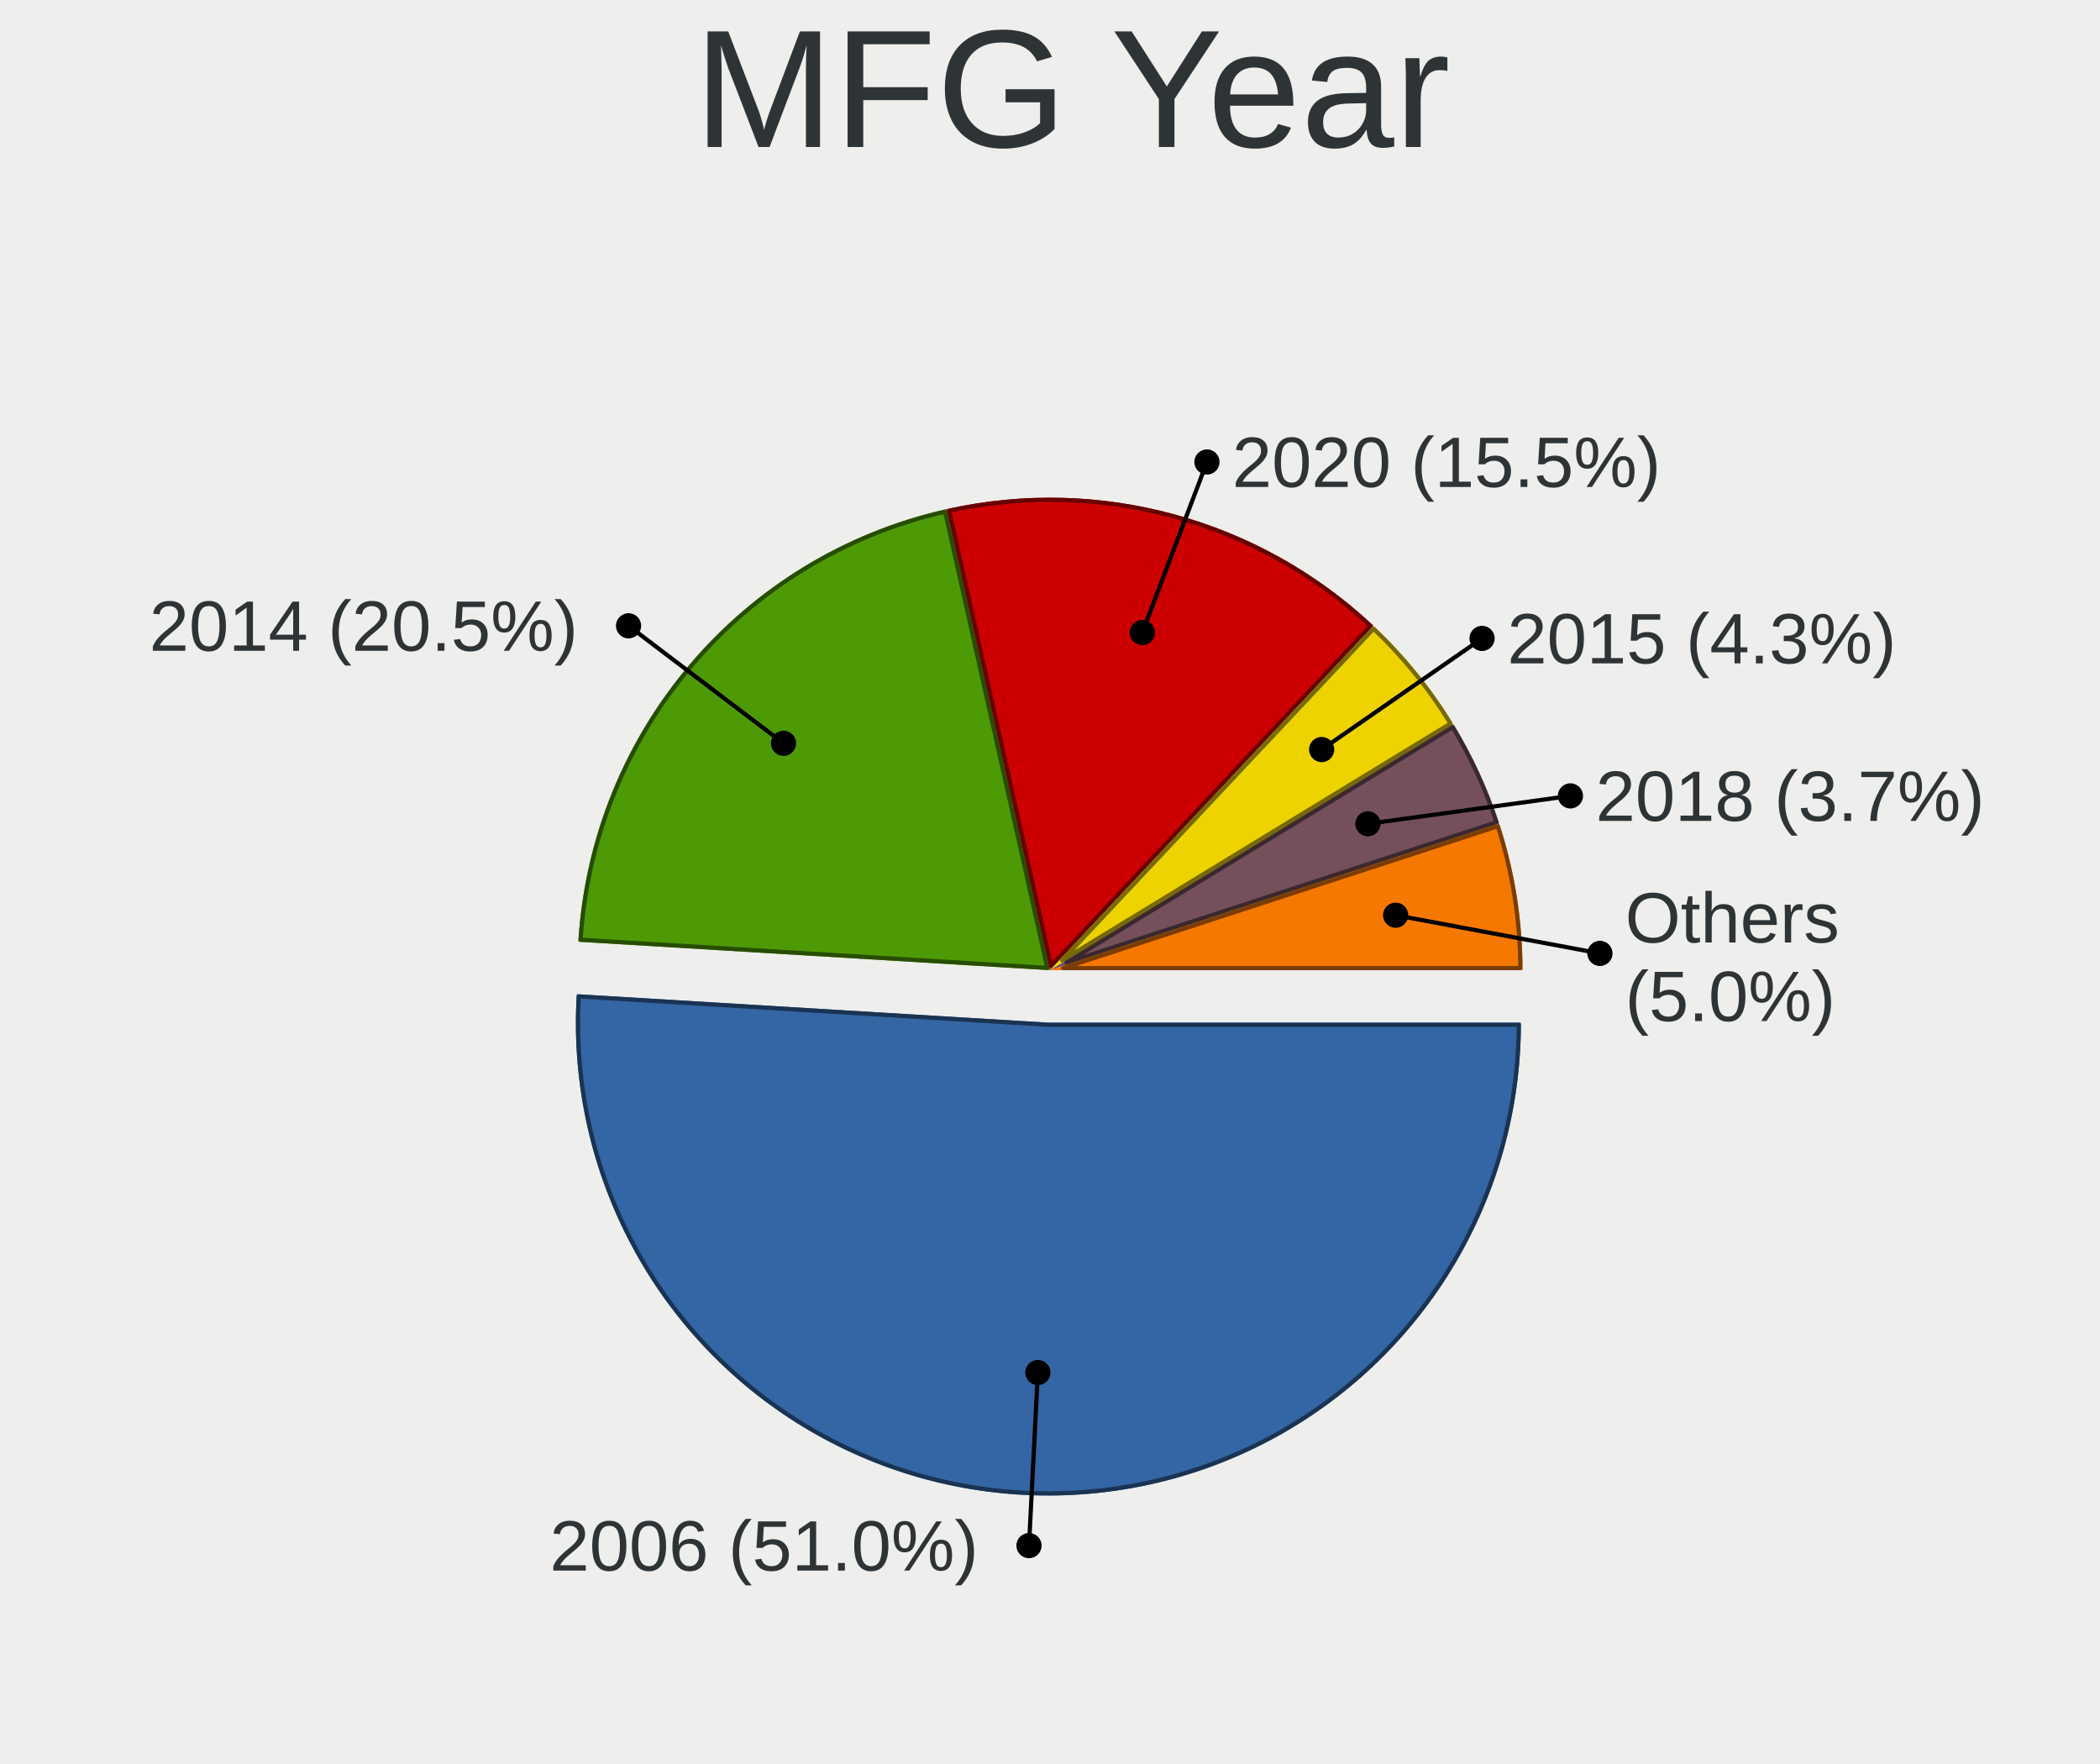
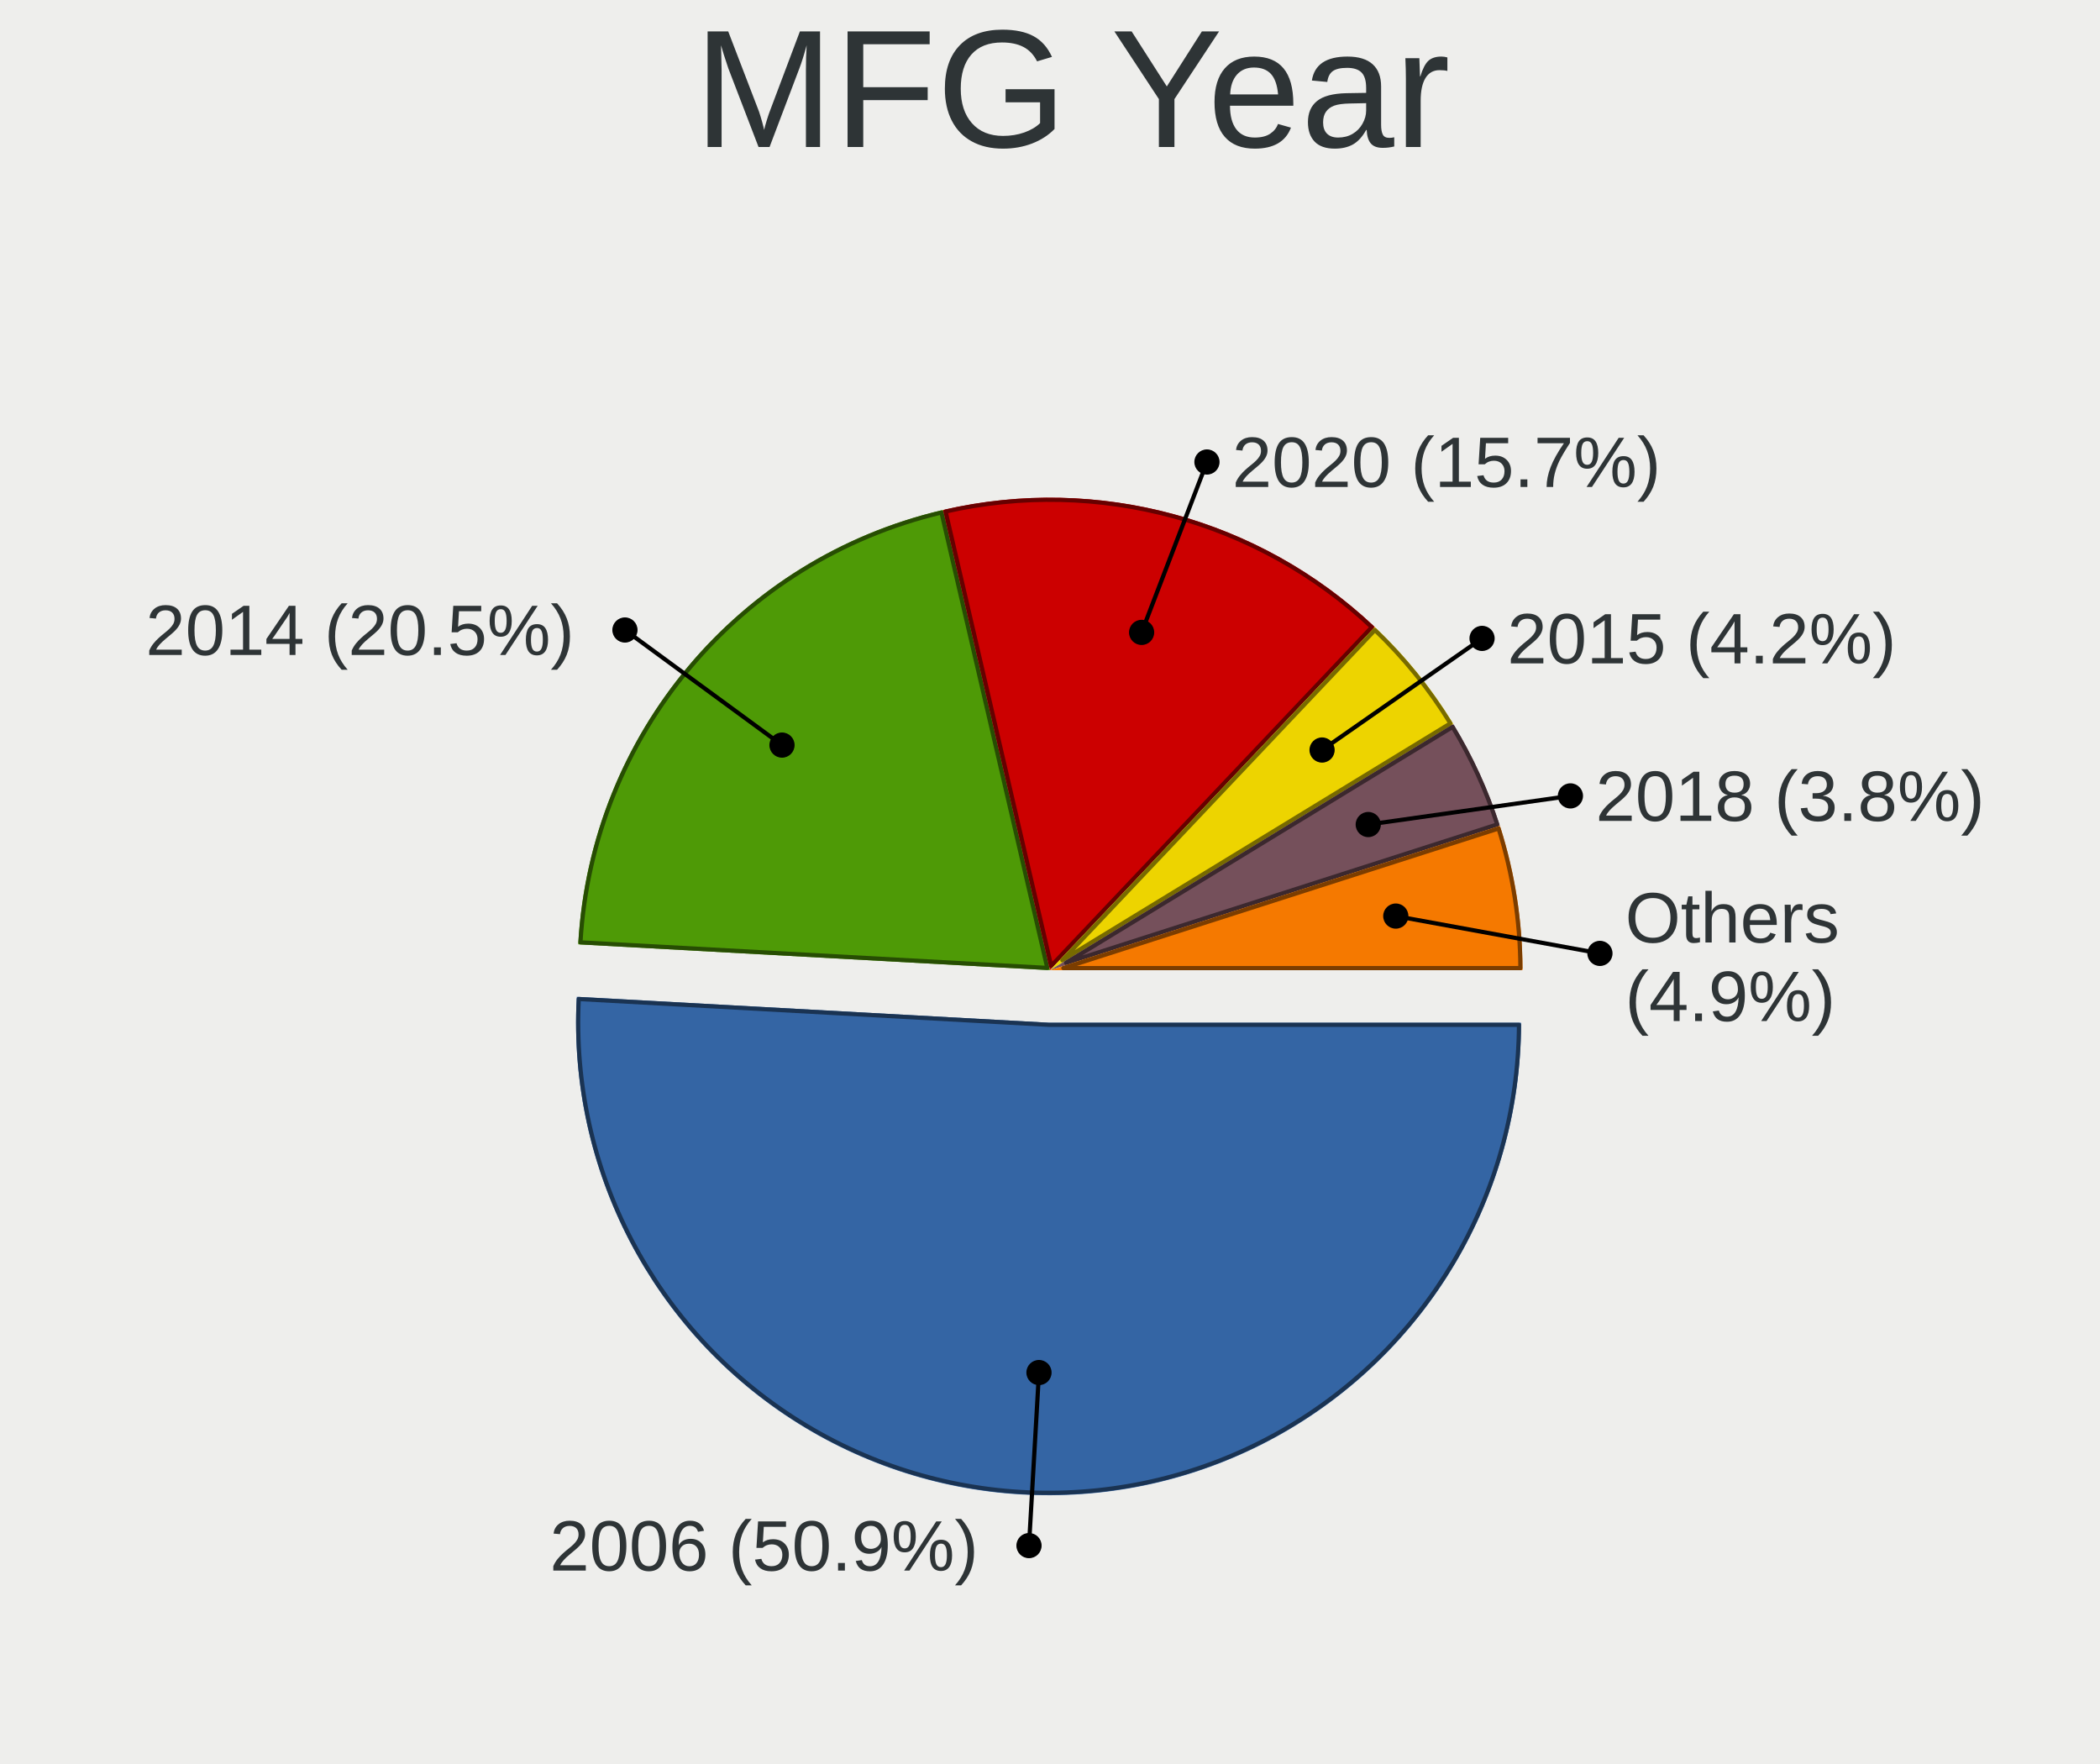
<svg xmlns="http://www.w3.org/2000/svg" width="500" height="420" version="1.0" id="ezcGraph">
  <defs />
  <g id="ezcGraphChart" color-rendering="optimizeQuality" shape-rendering="geometricPrecision" text-rendering="optimizeLegibility">
    <path d=" M 0,420 L 0,0 L 500,0 L 500,420 L 0,420 z " style="fill: #eeeeec; fill-opacity: 1.00; stroke: none;" id="ezcGraphPolygon_1" />
    <path d=" M 0,42 L 0,0 L 500,0 L 500,42 L 0,42 z " style="fill: #000000; fill-opacity: 0.00; stroke: none;" id="ezcGraphPolygon_2" />
-     <path d="M 249.62,243.49 L 362.12,243.49 A 112.50,112.50 0 1,1 137.33,236.71 z" style="fill: #3465a4; fill-opacity: 1.00; stroke: none; cursor: pointer;" id="ezcGraphCircleSector_4" />
-     <path d="M 249.61,243.99 L 361.62,243.99 A 112.00,112.00 0 1,1 137.80,237.24 z" style="fill: none; stroke: #1a3352; stroke-width: 1; stroke-opacity: 1.00; stroke-linecap: round; stroke-linejoin: round;" id="ezcGraphCircleSector_5" />
-     <path d="M 250.00,231.00 L 137.70,224.22 A 112.50,112.50 0 0,1 225.40,121.22 z" style="fill: #4e9a06; fill-opacity: 1.00; stroke: none; cursor: pointer;" id="ezcGraphCircleSector_6" />
-     <path d="M 249.37,230.46 L 138.23,223.75 A 112.00,112.00 0 0,1 225.02,121.82 z" style="fill: none; stroke: #274d03; stroke-width: 1; stroke-opacity: 1.00; stroke-linecap: round; stroke-linejoin: round;" id="ezcGraphCircleSector_7" />
-     <path d="M 250.00,231.00 L 225.40,121.22 A 112.50,112.50 0 0,1 327.02,149.00 z" style="fill: #cc0000; fill-opacity: 1.00; stroke: none; cursor: pointer;" id="ezcGraphCircleSector_8" />
-     <path d="M 250.28,229.97 L 226.00,121.60 A 112.00,112.00 0 0,1 326.31,149.02 z" style="fill: none; stroke: #660000; stroke-width: 1; stroke-opacity: 1.00; stroke-linecap: round; stroke-linejoin: round;" id="ezcGraphCircleSector_9" />
-     <path d="M 250.00,231.00 L 327.02,149.00 A 112.50,112.50 0 0,1 346.05,172.43 z" style="fill: #edd400; fill-opacity: 1.00; stroke: none; cursor: pointer;" id="ezcGraphCircleSector_10" />
-     <path d="M 252.89,228.65 L 327.04,149.70 A 112.00,112.00 0 0,1 345.36,172.26 z" style="fill: none; stroke: #776a00; stroke-width: 1; stroke-opacity: 1.00; stroke-linecap: round; stroke-linejoin: round;" id="ezcGraphCircleSector_11" />
-     <path d="M 250.00,231.00 L 346.05,172.43 A 112.50,112.50 0 0,1 356.95,196.09 z" style="fill: #75505b; fill-opacity: 1.00; stroke: none; cursor: pointer;" id="ezcGraphCircleSector_12" />
-     <path d="M 253.92,229.19 L 345.88,173.12 A 112.00,112.00 0 0,1 356.31,195.77 z" style="fill: none; stroke: #3b282e; stroke-width: 1; stroke-opacity: 1.00; stroke-linecap: round; stroke-linejoin: round;" id="ezcGraphCircleSector_13" />
-     <path d="M 250.00,231.00 L 356.95,196.09 A 112.50,112.50 0 0,1 362.50,231.00 z" style="fill: #f57900; fill-opacity: 1.00; stroke: none;" id="ezcGraphCircleSector_14" />
-     <path d="M 253.14,230.50 L 356.63,196.72 A 112.00,112.00 0 0,1 362.00,230.50 z" style="fill: none; stroke: #7b3d00; stroke-width: 1; stroke-opacity: 1.00; stroke-linecap: round; stroke-linejoin: round;" id="ezcGraphCircleSector_15" />
-     <path d=" M 186.551,176.975 L 149.655,149" style="fill: none; stroke: #000000; stroke-width: 1; stroke-opacity: 1.00; stroke-linecap: round; stroke-linejoin: round;" id="ezcGraphLine_16" />
-     <ellipse cx="186.551" cy="176.975" rx="3" ry="3" style="fill: #000000; fill-opacity: 1.00; stroke: none;" id="ezcGraphCircle_17" />
-     <ellipse cx="149.655" cy="149" rx="3" ry="3" style="fill: #000000; fill-opacity: 1.00; stroke: none;" id="ezcGraphCircle_18" />
-     <path d=" M 247.11,326.79 L 245,368" style="fill: none; stroke: #000000; stroke-width: 1; stroke-opacity: 1.00; stroke-linecap: round; stroke-linejoin: round;" id="ezcGraphLine_20" />
-     <ellipse cx="247.11" cy="326.79" rx="3" ry="3" style="fill: #000000; fill-opacity: 1.00; stroke: none;" id="ezcGraphCircle_21" />
+     <path d="M 249.66,243.50 L 362.16,243.50 A 112.50,112.50 0 1,1 137.33,237.33 z" style="fill: #3465a4; fill-opacity: 1.00; stroke: none; cursor: pointer;" id="ezcGraphCircleSector_4" />
+     <path d="M 249.64,244.00 L 361.66,244.00 A 112.00,112.00 0 1,1 137.80,237.86 z" style="fill: none; stroke: #1a3352; stroke-width: 1; stroke-opacity: 1.00; stroke-linecap: round; stroke-linejoin: round;" id="ezcGraphCircleSector_5" />
+     <path d="M 250.00,231.00 L 137.67,224.84 A 112.50,112.50 0 0,1 224.54,121.42 z" style="fill: #4e9a06; fill-opacity: 1.00; stroke: none; cursor: pointer;" id="ezcGraphCircleSector_6" />
+     <path d="M 249.36,230.46 L 138.20,224.37 A 112.00,112.00 0 0,1 224.16,122.02 z" style="fill: none; stroke: #274d03; stroke-width: 1; stroke-opacity: 1.00; stroke-linecap: round; stroke-linejoin: round;" id="ezcGraphCircleSector_7" />
+     <path d="M 250.00,231.00 L 224.54,121.42 A 112.50,112.50 0 0,1 327.34,149.30 z" style="fill: #cc0000; fill-opacity: 1.00; stroke: none; cursor: pointer;" id="ezcGraphCircleSector_8" />
+     <path d="M 250.28,229.98 L 225.14,121.79 A 112.00,112.00 0 0,1 326.63,149.32 z" style="fill: none; stroke: #660000; stroke-width: 1; stroke-opacity: 1.00; stroke-linecap: round; stroke-linejoin: round;" id="ezcGraphCircleSector_9" />
+     <path d="M 250.00,231.00 L 327.34,149.30 A 112.50,112.50 0 0,1 346.03,172.39 z" style="fill: #edd400; fill-opacity: 1.00; stroke: none; cursor: pointer;" id="ezcGraphCircleSector_10" />
+     <path d="M 252.94,228.62 L 327.36,150.01 A 112.00,112.00 0 0,1 345.34,172.23 z" style="fill: none; stroke: #776a00; stroke-width: 1; stroke-opacity: 1.00; stroke-linecap: round; stroke-linejoin: round;" id="ezcGraphCircleSector_11" />
+     <path d="M 250.00,231.00 L 346.03,172.39 A 112.50,112.50 0 0,1 357.12,196.63 z" style="fill: #75505b; fill-opacity: 1.00; stroke: none; cursor: pointer;" id="ezcGraphCircleSector_12" />
+     <path d="M 253.84,229.24 L 345.86,173.08 A 112.00,112.00 0 0,1 356.49,196.30 z" style="fill: none; stroke: #3b282e; stroke-width: 1; stroke-opacity: 1.00; stroke-linecap: round; stroke-linejoin: round;" id="ezcGraphCircleSector_13" />
+     <path d="M 250.00,231.00 L 357.12,196.63 A 112.50,112.50 0 0,1 362.50,231.00 z" style="fill: #f57900; fill-opacity: 1.00; stroke: none;" id="ezcGraphCircleSector_14" />
+     <path d="M 253.19,230.50 L 356.80,197.26 A 112.00,112.00 0 0,1 362.00,230.50 z" style="fill: none; stroke: #7b3d00; stroke-width: 1; stroke-opacity: 1.00; stroke-linecap: round; stroke-linejoin: round;" id="ezcGraphCircleSector_15" />
+     <path d=" M 186.19,177.402 L 148.795,150" style="fill: none; stroke: #000000; stroke-width: 1; stroke-opacity: 1.00; stroke-linecap: round; stroke-linejoin: round;" id="ezcGraphLine_16" />
+     <ellipse cx="186.19" cy="177.402" rx="3" ry="3" style="fill: #000000; fill-opacity: 1.00; stroke: none;" id="ezcGraphCircle_17" />
+     <ellipse cx="148.795" cy="150" rx="3" ry="3" style="fill: #000000; fill-opacity: 1.00; stroke: none;" id="ezcGraphCircle_18" />
+     <path d=" M 247.375,326.797 L 245,368" style="fill: none; stroke: #000000; stroke-width: 1; stroke-opacity: 1.00; stroke-linecap: round; stroke-linejoin: round;" id="ezcGraphLine_20" />
+     <ellipse cx="247.375" cy="326.797" rx="3" ry="3" style="fill: #000000; fill-opacity: 1.00; stroke: none;" id="ezcGraphCircle_21" />
    <ellipse cx="245" cy="368" rx="3" ry="3" style="fill: #000000; fill-opacity: 1.00; stroke: none;" id="ezcGraphCircle_22" />
-     <path d=" M 271.973,150.616 L 287.369,110" style="fill: none; stroke: #000000; stroke-width: 1; stroke-opacity: 1.00; stroke-linecap: round; stroke-linejoin: round;" id="ezcGraphLine_24" />
-     <ellipse cx="271.973" cy="150.616" rx="3" ry="3" style="fill: #000000; fill-opacity: 1.00; stroke: none;" id="ezcGraphCircle_25" />
+     <path d=" M 271.813,150.572 L 287.369,110" style="fill: none; stroke: #000000; stroke-width: 1; stroke-opacity: 1.00; stroke-linecap: round; stroke-linejoin: round;" id="ezcGraphLine_24" />
+     <ellipse cx="271.813" cy="150.572" rx="3" ry="3" style="fill: #000000; fill-opacity: 1.00; stroke: none;" id="ezcGraphCircle_25" />
    <ellipse cx="287.369" cy="110" rx="3" ry="3" style="fill: #000000; fill-opacity: 1.00; stroke: none;" id="ezcGraphCircle_26" />
-     <path d=" M 314.685,178.462 L 352.871,152" style="fill: none; stroke: #000000; stroke-width: 1; stroke-opacity: 1.00; stroke-linecap: round; stroke-linejoin: round;" id="ezcGraphLine_28" />
-     <ellipse cx="314.685" cy="178.462" rx="3" ry="3" style="fill: #000000; fill-opacity: 1.00; stroke: none;" id="ezcGraphCircle_29" />
+     <path d=" M 314.778,178.576 L 352.871,152" style="fill: none; stroke: #000000; stroke-width: 1; stroke-opacity: 1.00; stroke-linecap: round; stroke-linejoin: round;" id="ezcGraphLine_28" />
+     <ellipse cx="314.778" cy="178.576" rx="3" ry="3" style="fill: #000000; fill-opacity: 1.00; stroke: none;" id="ezcGraphCircle_29" />
    <ellipse cx="352.871" cy="152" rx="3" ry="3" style="fill: #000000; fill-opacity: 1.00; stroke: none;" id="ezcGraphCircle_30" />
-     <path d=" M 325.693,196.142 L 373.91,189.5" style="fill: none; stroke: #000000; stroke-width: 1; stroke-opacity: 1.00; stroke-linecap: round; stroke-linejoin: round;" id="ezcGraphLine_32" />
-     <ellipse cx="325.693" cy="196.142" rx="3" ry="3" style="fill: #000000; fill-opacity: 1.00; stroke: none;" id="ezcGraphCircle_33" />
+     <path d=" M 325.774,196.319 L 373.91,189.5" style="fill: none; stroke: #000000; stroke-width: 1; stroke-opacity: 1.00; stroke-linecap: round; stroke-linejoin: round;" id="ezcGraphLine_32" />
+     <ellipse cx="325.774" cy="196.319" rx="3" ry="3" style="fill: #000000; fill-opacity: 1.00; stroke: none;" id="ezcGraphCircle_33" />
    <ellipse cx="373.91" cy="189.5" rx="3" ry="3" style="fill: #000000; fill-opacity: 1.00; stroke: none;" id="ezcGraphCircle_34" />
-     <path d=" M 332.298,217.906 L 380.936,227" style="fill: none; stroke: #000000; stroke-width: 1; stroke-opacity: 1.00; stroke-linecap: round; stroke-linejoin: round;" id="ezcGraphLine_36" />
-     <ellipse cx="332.298" cy="217.906" rx="3" ry="3" style="fill: #000000; fill-opacity: 1.00; stroke: none;" id="ezcGraphCircle_37" />
+     <path d=" M 332.331,218.114 L 380.936,227" style="fill: none; stroke: #000000; stroke-width: 1; stroke-opacity: 1.00; stroke-linecap: round; stroke-linejoin: round;" id="ezcGraphLine_36" />
+     <ellipse cx="332.331" cy="218.114" rx="3" ry="3" style="fill: #000000; fill-opacity: 1.00; stroke: none;" id="ezcGraphCircle_37" />
    <ellipse cx="380.936" cy="227" rx="3" ry="3" style="fill: #000000; fill-opacity: 1.00; stroke: none;" id="ezcGraphCircle_38" />
    <g id="ezcGraphTextBox_3">
      <path d=" M 164.7,42 L 164.7,0.5 L 335.8,0.5 L 335.8,42 L 164.7,42 z " style="fill: #ffffff; fill-opacity: 0.00; stroke: none;" id="ezcGraphPolygon_40" />
      <text id="ezcGraphTextBox_3_text" x="165.2" text-length="169.6px" y="35" style="font-size: 40px; font-family: 'Arial'; fill: #2e3436; fill-opacity: 1.00; stroke: none;">MFG Year</text>
    </g>
    <g id="ezcGraphTextBox_19" style=" cursor: pointer;">
-       <path d=" M 35.035,158.5 L 35.035,140 L 144.655,140 L 144.655,158.5 L 35.035,158.5 z " style="fill: #ffffff; fill-opacity: 0.00; stroke: none;" id="ezcGraphPolygon_41" />
-       <text id="ezcGraphTextBox_19_text" x="35.535" text-length="108.12px" y="154.95" style="font-size: 17px; font-family: 'Arial'; fill: #2e3436; fill-opacity: 1.00; stroke: none;">2014 (20.5%)</text>
+       <path d=" M 34.175,159.5 L 34.175,141 L 143.795,141 L 143.795,159.5 L 34.175,159.5 z " style="fill: #ffffff; fill-opacity: 0.00; stroke: none;" id="ezcGraphPolygon_41" />
+       <text id="ezcGraphTextBox_19_text" x="34.675" text-length="108.12px" y="155.95" style="font-size: 17px; font-family: 'Arial'; fill: #2e3436; fill-opacity: 1.00; stroke: none;">2014 (20.5%)</text>
    </g>
    <g id="ezcGraphTextBox_23" style=" cursor: pointer;">
      <path d=" M 130.38,377.5 L 130.38,359 L 240,359 L 240,377.5 L 130.38,377.5 z " style="fill: #ffffff; fill-opacity: 0.00; stroke: none;" id="ezcGraphPolygon_42" />
-       <text id="ezcGraphTextBox_23_text" x="130.88" text-length="108.12px" y="373.95" style="font-size: 17px; font-family: 'Arial'; fill: #2e3436; fill-opacity: 1.00; stroke: none;">2006 (51.0%)</text>
+       <text id="ezcGraphTextBox_23_text" x="130.88" text-length="108.12px" y="373.95" style="font-size: 17px; font-family: 'Arial'; fill: #2e3436; fill-opacity: 1.00; stroke: none;">2006 (50.9%)</text>
    </g>
    <g id="ezcGraphTextBox_27" style=" cursor: pointer;">
      <path d=" M 292.869,119.5 L 292.869,101 L 402.489,101 L 402.489,119.5 L 292.869,119.5 z " style="fill: #ffffff; fill-opacity: 0.00; stroke: none;" id="ezcGraphPolygon_43" />
-       <text id="ezcGraphTextBox_27_text" x="293.369" text-length="108.12px" y="115.95" style="font-size: 17px; font-family: 'Arial'; fill: #2e3436; fill-opacity: 1.00; stroke: none;">2020 (15.5%)</text>
+       <text id="ezcGraphTextBox_27_text" x="293.369" text-length="108.12px" y="115.95" style="font-size: 17px; font-family: 'Arial'; fill: #2e3436; fill-opacity: 1.00; stroke: none;">2020 (15.7%)</text>
    </g>
    <g id="ezcGraphTextBox_31" style=" cursor: pointer;">
      <path d=" M 358.371,161.5 L 358.371,143 L 458.981,143 L 458.981,161.5 L 358.371,161.5 z " style="fill: #ffffff; fill-opacity: 0.00; stroke: none;" id="ezcGraphPolygon_44" />
-       <text id="ezcGraphTextBox_31_text" x="358.871" text-length="99.11px" y="157.95" style="font-size: 17px; font-family: 'Arial'; fill: #2e3436; fill-opacity: 1.00; stroke: none;">2015 (4.3%)</text>
+       <text id="ezcGraphTextBox_31_text" x="358.871" text-length="99.11px" y="157.95" style="font-size: 17px; font-family: 'Arial'; fill: #2e3436; fill-opacity: 1.00; stroke: none;">2015 (4.2%)</text>
    </g>
    <g id="ezcGraphTextBox_35" style=" cursor: pointer;">
      <path d=" M 379.41,199 L 379.41,180.5 L 480.02,180.5 L 480.02,199 L 379.41,199 z " style="fill: #ffffff; fill-opacity: 0.00; stroke: none;" id="ezcGraphPolygon_45" />
-       <text id="ezcGraphTextBox_35_text" x="379.91" text-length="99.11px" y="195.45" style="font-size: 17px; font-family: 'Arial'; fill: #2e3436; fill-opacity: 1.00; stroke: none;">2018 (3.7%)</text>
+       <text id="ezcGraphTextBox_35_text" x="379.91" text-length="99.11px" y="195.45" style="font-size: 17px; font-family: 'Arial'; fill: #2e3436; fill-opacity: 1.00; stroke: none;">2018 (3.8%)</text>
    </g>
    <g id="ezcGraphTextBox_39">
      <path d=" M 386.436,245.05 L 386.436,209.45 L 441.996,209.45 L 441.996,245.05 L 386.436,245.05 z " style="fill: #ffffff; fill-opacity: 0.00; stroke: none;" id="ezcGraphPolygon_46" />
      <text id="ezcGraphTextBox_39_text" x="386.936" text-length="54.06px" y="224.4" style="font-size: 17px; font-family: 'Arial'; fill: #2e3436; fill-opacity: 1.00; stroke: none;">Others</text>
-       <text id="ezcGraphTextBox_39_text" x="386.936" text-length="54.06px" y="243.1" style="font-size: 17px; font-family: 'Arial'; fill: #2e3436; fill-opacity: 1.00; stroke: none;">(5.0%)</text>
+       <text id="ezcGraphTextBox_39_text" x="386.936" text-length="54.06px" y="243.1" style="font-size: 17px; font-family: 'Arial'; fill: #2e3436; fill-opacity: 1.00; stroke: none;">(4.9%)</text>
    </g>
  </g>
</svg>
